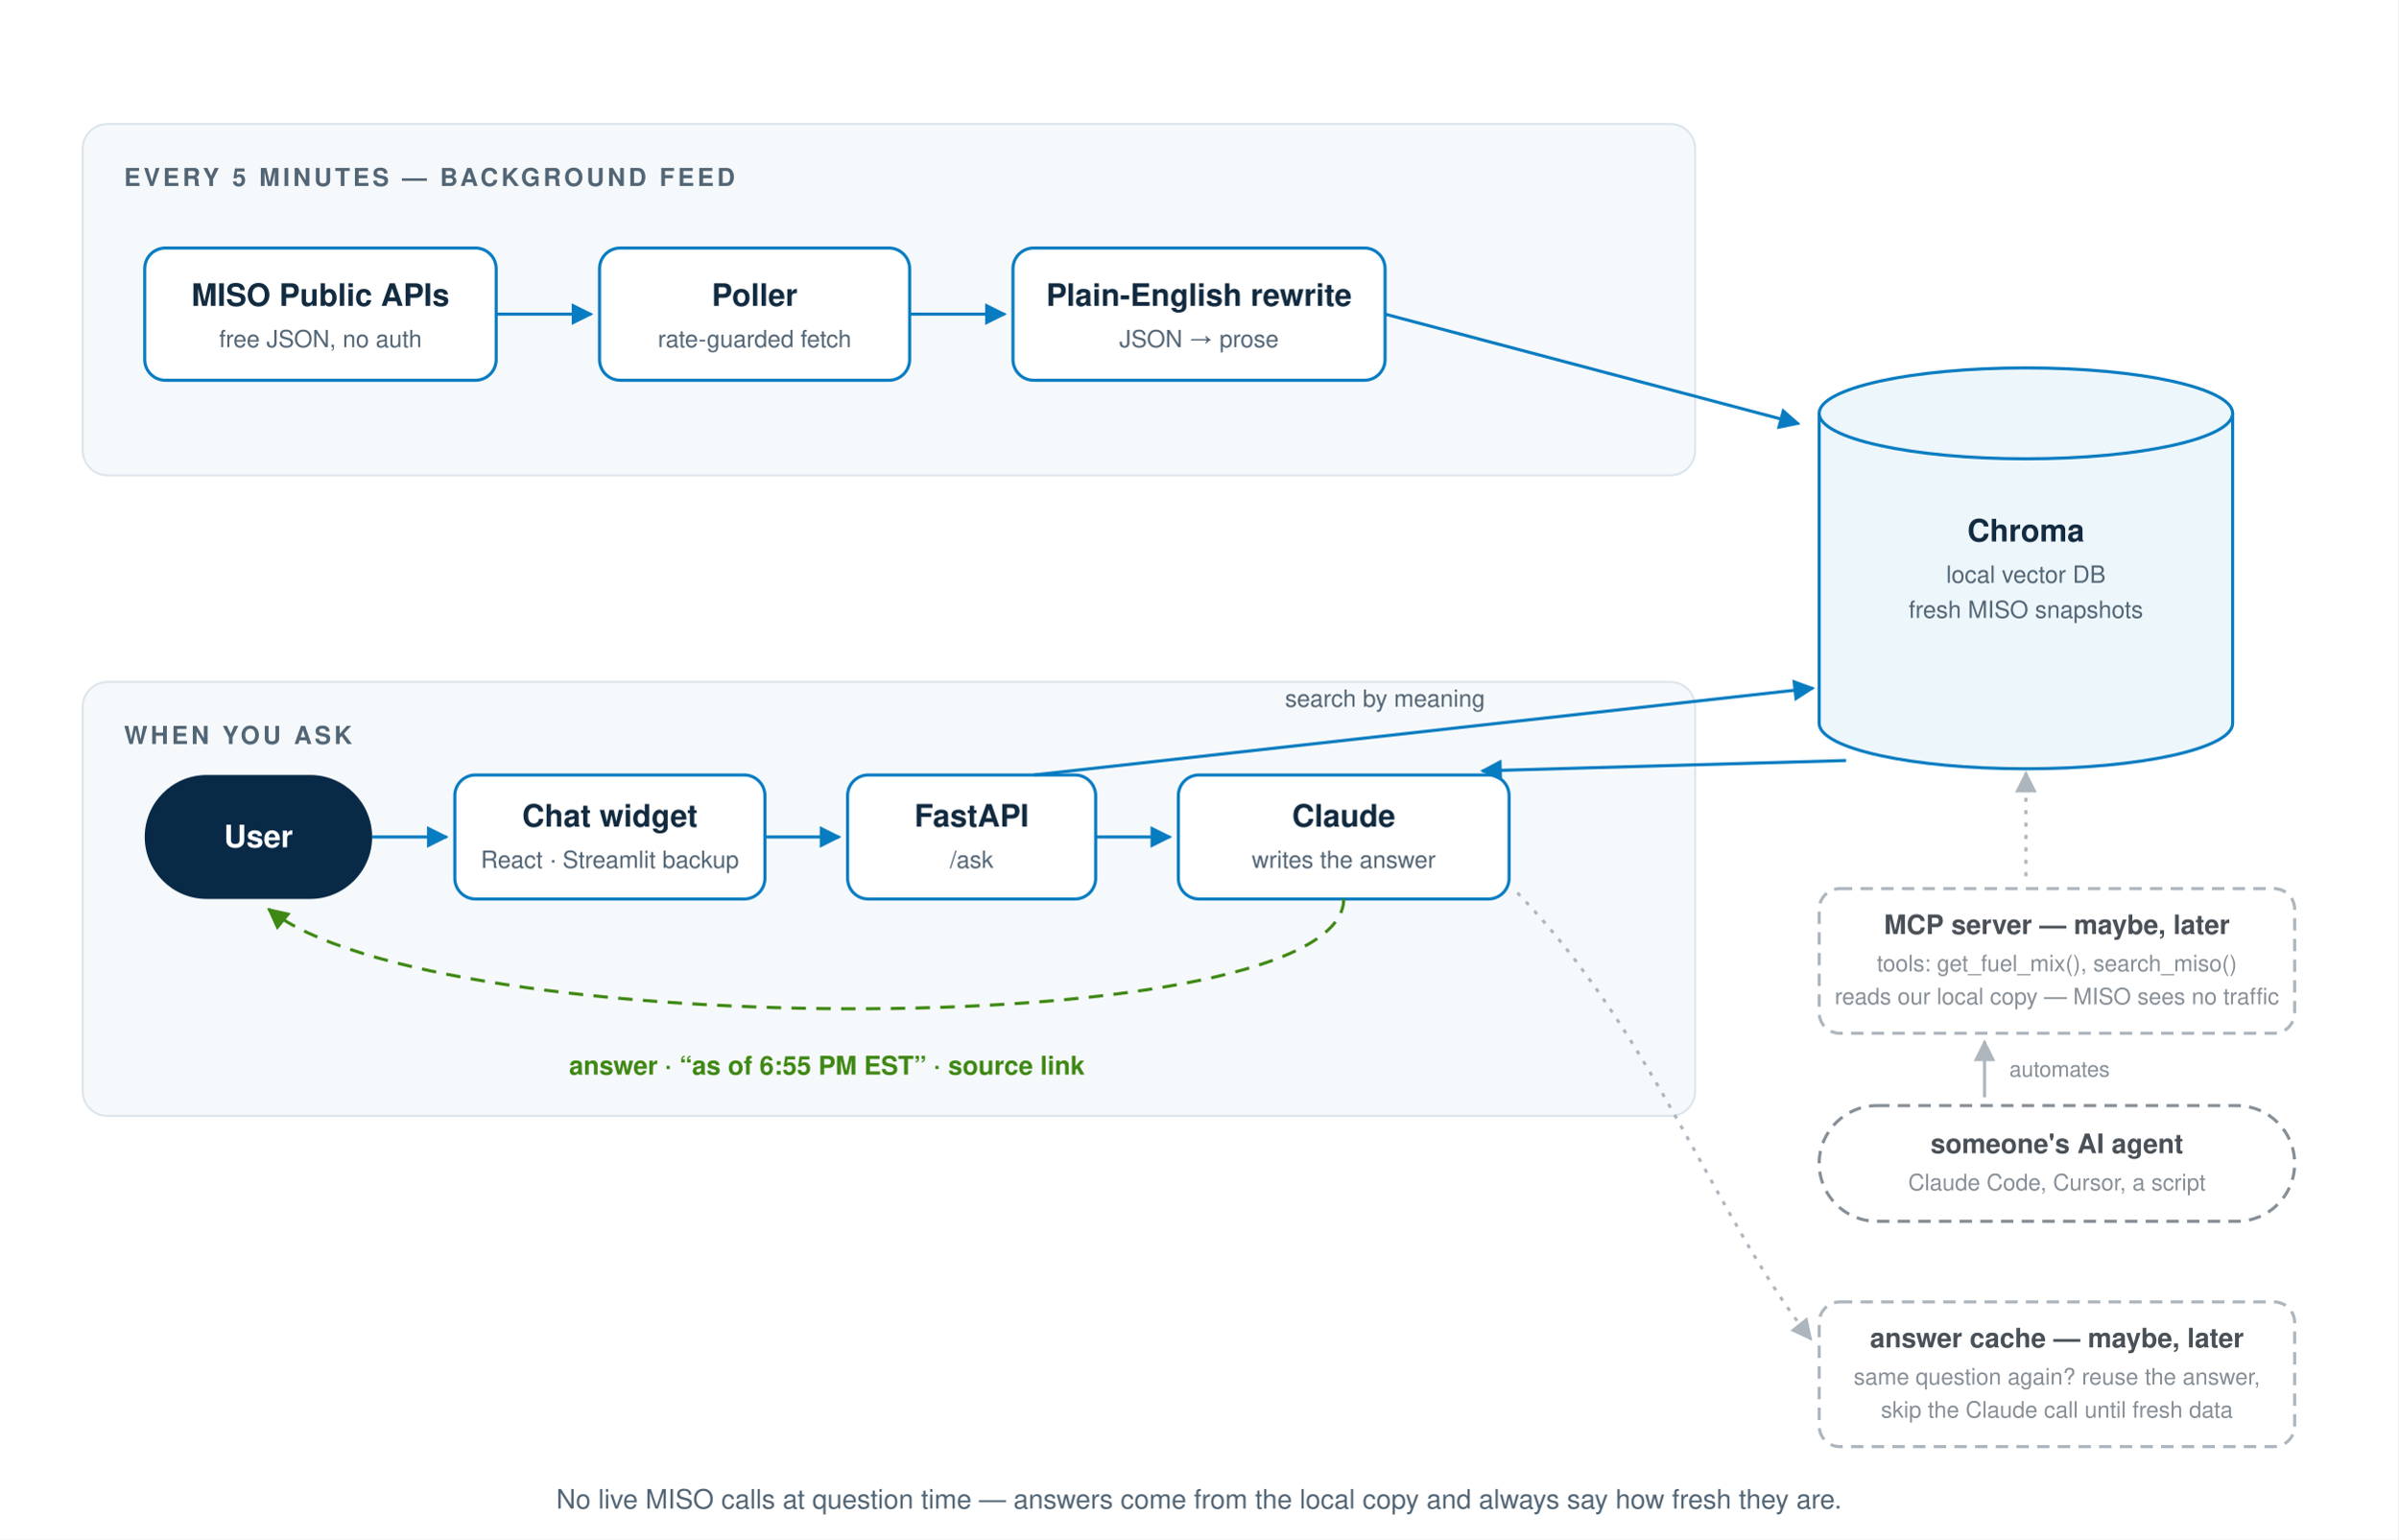
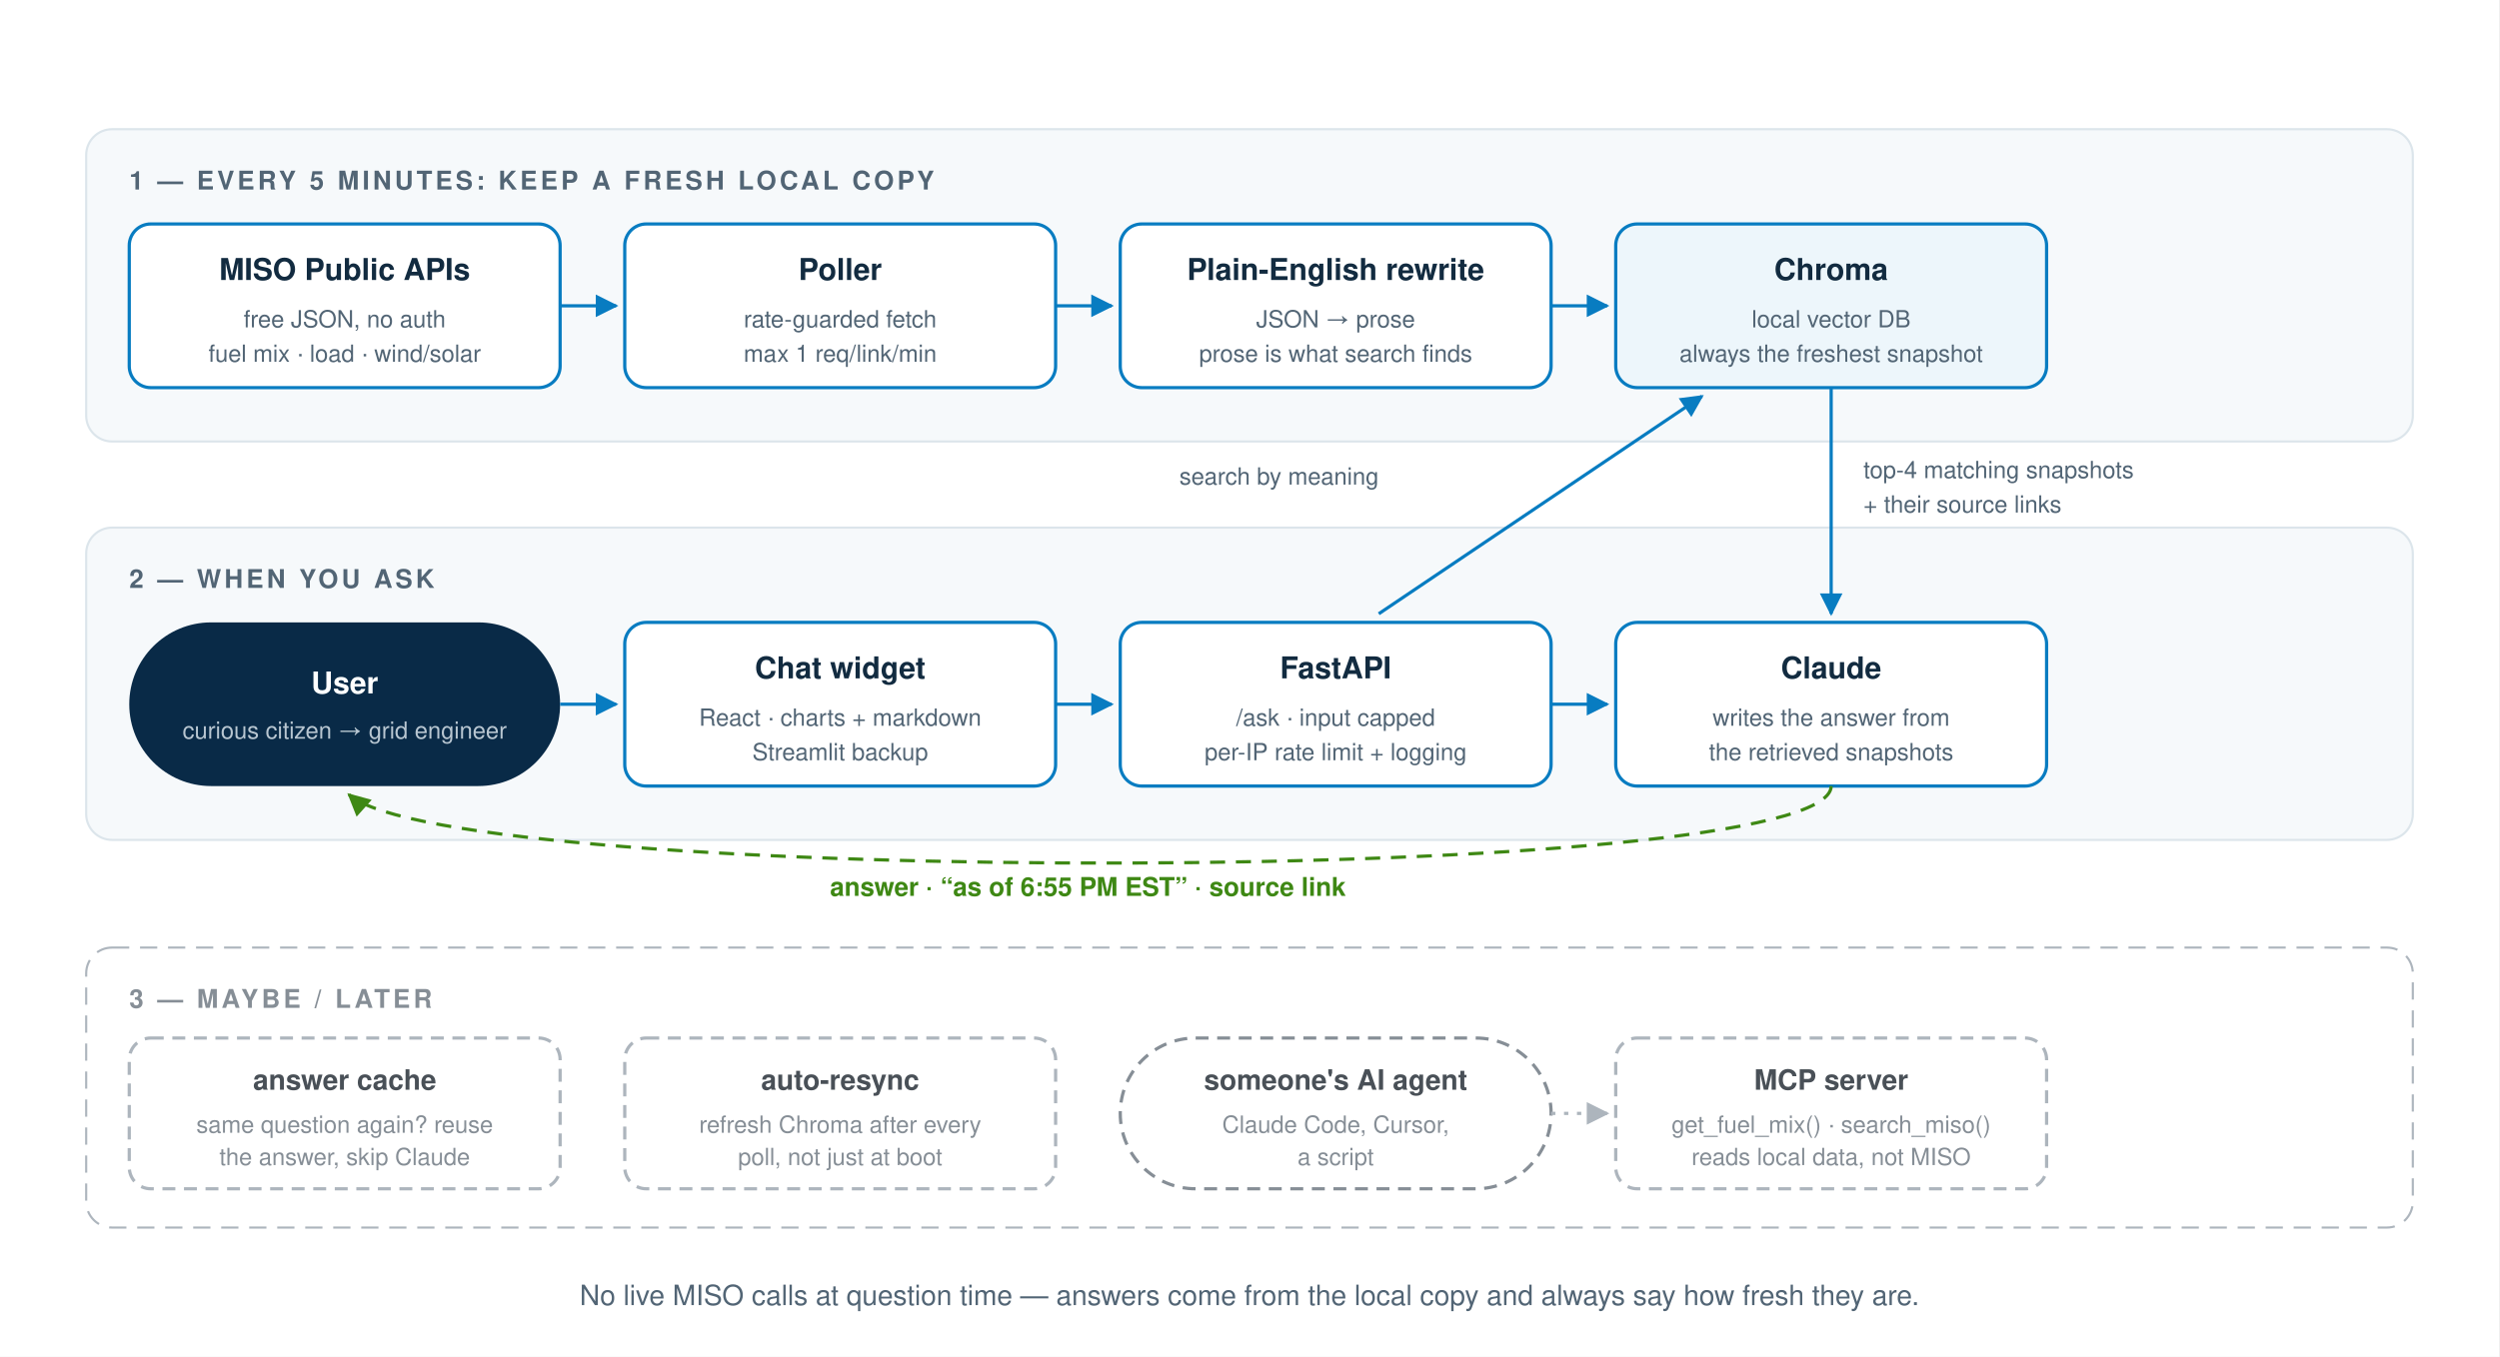
- <svg xmlns="http://www.w3.org/2000/svg" width="1160" height="745" viewBox="0 0 1160 745" font-family="-apple-system, 'Segoe UI', Helvetica, Arial, sans-serif">
+ <svg xmlns="http://www.w3.org/2000/svg" width="1160" height="630" viewBox="0 0 1160 630" font-family="-apple-system, 'Segoe UI', Helvetica, Arial, sans-serif">
  <defs>
    <marker id="arrow" viewBox="0 0 10 10" refX="9" refY="5" markerWidth="7" markerHeight="7" orient="auto-start-reverse">
      <path d="M 0 0 L 10 5 L 0 10 z" fill="#087CC1" />
    </marker>
    <marker id="arrowg" viewBox="0 0 10 10" refX="9" refY="5" markerWidth="7" markerHeight="7" orient="auto-start-reverse">
      <path d="M 0 0 L 10 5 L 0 10 z" fill="#3E8814" />
    </marker>
    <marker id="arrowm" viewBox="0 0 10 10" refX="9" refY="5" markerWidth="7" markerHeight="7" orient="auto-start-reverse">
      <path d="M 0 0 L 10 5 L 0 10 z" fill="#ADB5BD" />
    </marker>
  </defs>
-   <rect x="0" y="0" width="1160" height="745" fill="#FFFFFF" />
-   <rect x="40" y="60" width="780" height="170" rx="12" fill="#F6F9FB" stroke="#DCE5EB" />
-   <text x="60" y="90" font-size="12" font-weight="600" letter-spacing="1.5" fill="#526575">EVERY 5 MINUTES — BACKGROUND FEED</text>
-   <rect x="70" y="120" width="170" height="64" rx="10" fill="#FFFFFF" stroke="#087CC1" stroke-width="1.5" />
-   <text x="155" y="148" font-size="15" font-weight="600" fill="#122B40" text-anchor="middle">MISO Public APIs</text>
-   <text x="155" y="168" font-size="11.5" fill="#526575" text-anchor="middle">free JSON, no auth</text>
-   <rect x="290" y="120" width="150" height="64" rx="10" fill="#FFFFFF" stroke="#087CC1" stroke-width="1.5" />
-   <text x="365" y="148" font-size="15" font-weight="600" fill="#122B40" text-anchor="middle">Poller</text>
-   <text x="365" y="168" font-size="11.5" fill="#526575" text-anchor="middle">rate-guarded fetch</text>
-   <rect x="490" y="120" width="180" height="64" rx="10" fill="#FFFFFF" stroke="#087CC1" stroke-width="1.5" />
-   <text x="580" y="148" font-size="15" font-weight="600" fill="#122B40" text-anchor="middle">Plain-English rewrite</text>
-   <text x="580" y="168" font-size="11.5" fill="#526575" text-anchor="middle">JSON → prose</text>
-   <line x1="240" y1="152" x2="286" y2="152" stroke="#087CC1" stroke-width="1.5" marker-end="url(#arrow)" />
-   <line x1="440" y1="152" x2="486" y2="152" stroke="#087CC1" stroke-width="1.5" marker-end="url(#arrow)" />
-   <line x1="670" y1="152" x2="870" y2="205" stroke="#087CC1" stroke-width="1.5" marker-end="url(#arrow)" />
-   <path d="M 880 200 L 880 350 A 100 22 0 0 0 1080 350 L 1080 200" fill="#EDF6FB" stroke="#087CC1" stroke-width="1.5" />
-   <ellipse cx="980" cy="200" rx="100" ry="22" fill="#EDF6FB" stroke="#087CC1" stroke-width="1.5" />
-   <text x="980" y="262" font-size="15" font-weight="600" fill="#122B40" text-anchor="middle">Chroma</text>
-   <text x="980" y="282" font-size="11.5" fill="#526575" text-anchor="middle">local vector DB</text>
-   <text x="980" y="299" font-size="11.5" fill="#526575" text-anchor="middle">fresh MISO snapshots</text>
-   <rect x="40" y="330" width="780" height="210" rx="12" fill="#F6F9FB" stroke="#DCE5EB" />
-   <text x="60" y="360" font-size="12" font-weight="600" letter-spacing="1.5" fill="#526575">WHEN YOU ASK</text>
-   <rect x="70" y="375" width="110" height="60" rx="30" fill="#092A47" />
-   <text x="125" y="410" font-size="15" font-weight="600" fill="#FFFFFF" text-anchor="middle">User</text>
-   <rect x="220" y="375" width="150" height="60" rx="10" fill="#FFFFFF" stroke="#087CC1" stroke-width="1.5" />
-   <text x="295" y="400" font-size="15" font-weight="600" fill="#122B40" text-anchor="middle">Chat widget</text>
-   <text x="295" y="420" font-size="11.5" fill="#526575" text-anchor="middle">React · Streamlit backup</text>
-   <rect x="410" y="375" width="120" height="60" rx="10" fill="#FFFFFF" stroke="#087CC1" stroke-width="1.5" />
-   <text x="470" y="400" font-size="15" font-weight="600" fill="#122B40" text-anchor="middle">FastAPI</text>
-   <text x="470" y="420" font-size="11.5" fill="#526575" text-anchor="middle">/ask</text>
-   <rect x="570" y="375" width="160" height="60" rx="10" fill="#FFFFFF" stroke="#087CC1" stroke-width="1.5" />
-   <text x="650" y="400" font-size="15" font-weight="600" fill="#122B40" text-anchor="middle">Claude</text>
-   <text x="650" y="420" font-size="11.5" fill="#526575" text-anchor="middle">writes the answer</text>
-   <line x1="180" y1="405" x2="216" y2="405" stroke="#087CC1" stroke-width="1.5" marker-end="url(#arrow)" />
-   <line x1="370" y1="405" x2="406" y2="405" stroke="#087CC1" stroke-width="1.5" marker-end="url(#arrow)" />
-   <line x1="530" y1="405" x2="566" y2="405" stroke="#087CC1" stroke-width="1.5" marker-end="url(#arrow)" />
-   <line x1="500" y1="375" x2="877" y2="333" stroke="#087CC1" stroke-width="1.5" marker-end="url(#arrow)" />
-   <text x="670" y="342" font-size="11.5" fill="#526575" text-anchor="middle">search by meaning</text>
-   <line x1="893" y1="368" x2="717" y2="373" stroke="#087CC1" stroke-width="1.5" marker-end="url(#arrow)" />
-   <path d="M 650 435 C 650 505 210 505 130 440" fill="none" stroke="#3E8814" stroke-width="1.5" stroke-dasharray="7 5" marker-end="url(#arrowg)" />
-   <text x="400" y="520" font-size="12.5" font-weight="600" fill="#3E8814" text-anchor="middle">answer · “as of 6:55 PM EST” · source link</text>
-   <line x1="980" y1="374" x2="980" y2="426" stroke="#ADB5BD" stroke-width="1.5" stroke-dasharray="2 4" marker-start="url(#arrowm)" />
-   <rect x="880" y="430" width="230" height="70" rx="10" fill="#FFFFFF" stroke="#ADB5BD" stroke-width="1.5" stroke-dasharray="6 4" />
-   <text x="995" y="452" font-size="13" font-weight="600" fill="#495057" text-anchor="middle">MCP server — maybe, later</text>
-   <text x="995" y="470" font-size="11" fill="#868E96" text-anchor="middle">tools: get_fuel_mix(), search_miso()</text>
-   <text x="995" y="486" font-size="11" fill="#868E96" text-anchor="middle">reads our local copy — MISO sees no traffic</text>
-   <rect x="880" y="535" width="230" height="56" rx="28" fill="#FFFFFF" stroke="#868E96" stroke-width="1.5" stroke-dasharray="6 4" />
-   <text x="995" y="558" font-size="13" font-weight="600" fill="#495057" text-anchor="middle">someone's AI agent</text>
-   <text x="995" y="576" font-size="11" fill="#868E96" text-anchor="middle">Claude Code, Cursor, a script</text>
-   <line x1="960" y1="531" x2="960" y2="504" stroke="#ADB5BD" stroke-width="1.5" marker-end="url(#arrowm)" />
-   <text x="972" y="521" font-size="10.5" fill="#868E96">automates</text>
-   <rect x="880" y="630" width="230" height="70" rx="10" fill="#FFFFFF" stroke="#ADB5BD" stroke-width="1.5" stroke-dasharray="6 4" />
-   <text x="995" y="652" font-size="13" font-weight="600" fill="#495057" text-anchor="middle">answer cache — maybe, later</text>
-   <text x="995" y="670" font-size="11" fill="#868E96" text-anchor="middle">same question again? reuse the answer,</text>
-   <text x="995" y="686" font-size="11" fill="#868E96" text-anchor="middle">skip the Claude call until fresh data</text>
-   <path d="M 734 432 C 800 500 830 590 876 648" fill="none" stroke="#ADB5BD" stroke-width="1.5" stroke-dasharray="2 4" marker-end="url(#arrowm)" />
-   <text x="580" y="730" font-size="13" fill="#526575" text-anchor="middle">No live MISO calls at question time — answers come from the local copy and always say how fresh they are.</text>
+   <rect x="0" y="0" width="1160" height="630" fill="#FFFFFF" />
+   <rect x="40" y="60" width="1080" height="145" rx="12" fill="#F6F9FB" stroke="#DCE5EB" />
+   <text x="60" y="88" font-size="12" font-weight="600" letter-spacing="1.5" fill="#526575">1 — EVERY 5 MINUTES: KEEP A FRESH LOCAL COPY</text>
+   <rect x="60" y="104" width="200" height="76" rx="10" fill="#FFFFFF" stroke="#087CC1" stroke-width="1.5" />
+   <text x="160" y="130" font-size="14" font-weight="600" fill="#122B40" text-anchor="middle">MISO Public APIs</text>
+   <text x="160" y="152" font-size="11" fill="#526575" text-anchor="middle">free JSON, no auth</text>
+   <text x="160" y="168" font-size="11" fill="#526575" text-anchor="middle">fuel mix · load · wind/solar</text>
+   <rect x="290" y="104" width="200" height="76" rx="10" fill="#FFFFFF" stroke="#087CC1" stroke-width="1.5" />
+   <text x="390" y="130" font-size="14" font-weight="600" fill="#122B40" text-anchor="middle">Poller</text>
+   <text x="390" y="152" font-size="11" fill="#526575" text-anchor="middle">rate-guarded fetch</text>
+   <text x="390" y="168" font-size="11" fill="#526575" text-anchor="middle">max 1 req/link/min</text>
+   <rect x="520" y="104" width="200" height="76" rx="10" fill="#FFFFFF" stroke="#087CC1" stroke-width="1.5" />
+   <text x="620" y="130" font-size="14" font-weight="600" fill="#122B40" text-anchor="middle">Plain-English rewrite</text>
+   <text x="620" y="152" font-size="11" fill="#526575" text-anchor="middle">JSON → prose</text>
+   <text x="620" y="168" font-size="11" fill="#526575" text-anchor="middle">prose is what search finds</text>
+   <rect x="750" y="104" width="200" height="76" rx="10" fill="#EDF6FB" stroke="#087CC1" stroke-width="1.5" />
+   <text x="850" y="130" font-size="14" font-weight="600" fill="#122B40" text-anchor="middle">Chroma</text>
+   <text x="850" y="152" font-size="11" fill="#526575" text-anchor="middle">local vector DB</text>
+   <text x="850" y="168" font-size="11" fill="#526575" text-anchor="middle">always the freshest snapshot</text>
+   <line x1="260" y1="142" x2="286" y2="142" stroke="#087CC1" stroke-width="1.5" marker-end="url(#arrow)" />
+   <line x1="490" y1="142" x2="516" y2="142" stroke="#087CC1" stroke-width="1.5" marker-end="url(#arrow)" />
+   <line x1="720" y1="142" x2="746" y2="142" stroke="#087CC1" stroke-width="1.5" marker-end="url(#arrow)" />
+   <rect x="40" y="245" width="1080" height="145" rx="12" fill="#F6F9FB" stroke="#DCE5EB" />
+   <text x="60" y="273" font-size="12" font-weight="600" letter-spacing="1.5" fill="#526575">2 — WHEN YOU ASK</text>
+   <rect x="60" y="289" width="200" height="76" rx="38" fill="#092A47" />
+   <text x="160" y="322" font-size="14" font-weight="600" fill="#FFFFFF" text-anchor="middle">User</text>
+   <text x="160" y="343" font-size="11" fill="#B8C6D1" text-anchor="middle">curious citizen → grid engineer</text>
+   <rect x="290" y="289" width="200" height="76" rx="10" fill="#FFFFFF" stroke="#087CC1" stroke-width="1.5" />
+   <text x="390" y="315" font-size="14" font-weight="600" fill="#122B40" text-anchor="middle">Chat widget</text>
+   <text x="390" y="337" font-size="11" fill="#526575" text-anchor="middle">React · charts + markdown</text>
+   <text x="390" y="353" font-size="11" fill="#526575" text-anchor="middle">Streamlit backup</text>
+   <rect x="520" y="289" width="200" height="76" rx="10" fill="#FFFFFF" stroke="#087CC1" stroke-width="1.5" />
+   <text x="620" y="315" font-size="14" font-weight="600" fill="#122B40" text-anchor="middle">FastAPI</text>
+   <text x="620" y="337" font-size="11" fill="#526575" text-anchor="middle">/ask · input capped</text>
+   <text x="620" y="353" font-size="11" fill="#526575" text-anchor="middle">per-IP rate limit + logging</text>
+   <rect x="750" y="289" width="200" height="76" rx="10" fill="#FFFFFF" stroke="#087CC1" stroke-width="1.5" />
+   <text x="850" y="315" font-size="14" font-weight="600" fill="#122B40" text-anchor="middle">Claude</text>
+   <text x="850" y="337" font-size="11" fill="#526575" text-anchor="middle">writes the answer from</text>
+   <text x="850" y="353" font-size="11" fill="#526575" text-anchor="middle">the retrieved snapshots</text>
+   <line x1="260" y1="327" x2="286" y2="327" stroke="#087CC1" stroke-width="1.5" marker-end="url(#arrow)" />
+   <line x1="490" y1="327" x2="516" y2="327" stroke="#087CC1" stroke-width="1.5" marker-end="url(#arrow)" />
+   <line x1="720" y1="327" x2="746" y2="327" stroke="#087CC1" stroke-width="1.5" marker-end="url(#arrow)" />
+   <line x1="850" y1="180" x2="850" y2="285" stroke="#087CC1" stroke-width="1.5" marker-end="url(#arrow)" />
+   <text x="865" y="222" font-size="11" fill="#526575">top-4 matching snapshots</text>
+   <text x="865" y="238" font-size="11" fill="#526575">+ their source links</text>
+   <line x1="640" y1="285" x2="790" y2="184" stroke="#087CC1" stroke-width="1.5" marker-end="url(#arrow)" />
+   <text x="640" y="225" font-size="11" fill="#526575" text-anchor="end">search by meaning</text>
+   <path d="M 850 365 C 850 412 210 412 162 369" fill="none" stroke="#3E8814" stroke-width="1.5" stroke-dasharray="7 5" marker-end="url(#arrowg)" />
+   <text x="505" y="416" font-size="12" font-weight="600" fill="#3E8814" text-anchor="middle">answer · “as of 6:55 PM EST” · source link</text>
+   <rect x="40" y="440" width="1080" height="130" rx="12" fill="#FFFFFF" stroke="#ADB5BD" stroke-dasharray="8 5" />
+   <text x="60" y="468" font-size="12" font-weight="600" letter-spacing="1.5" fill="#868E96">3 — MAYBE / LATER</text>
+   <rect x="60" y="482" width="200" height="70" rx="10" fill="#FFFFFF" stroke="#ADB5BD" stroke-width="1.5" stroke-dasharray="6 4" />
+   <text x="160" y="506" font-size="13" font-weight="600" fill="#495057" text-anchor="middle">answer cache</text>
+   <text x="160" y="526" font-size="11" fill="#868E96" text-anchor="middle">same question again? reuse</text>
+   <text x="160" y="541" font-size="11" fill="#868E96" text-anchor="middle">the answer, skip Claude</text>
+   <rect x="290" y="482" width="200" height="70" rx="10" fill="#FFFFFF" stroke="#ADB5BD" stroke-width="1.5" stroke-dasharray="6 4" />
+   <text x="390" y="506" font-size="13" font-weight="600" fill="#495057" text-anchor="middle">auto-resync</text>
+   <text x="390" y="526" font-size="11" fill="#868E96" text-anchor="middle">refresh Chroma after every</text>
+   <text x="390" y="541" font-size="11" fill="#868E96" text-anchor="middle">poll, not just at boot</text>
+   <rect x="520" y="482" width="200" height="70" rx="35" fill="#FFFFFF" stroke="#868E96" stroke-width="1.5" stroke-dasharray="6 4" />
+   <text x="620" y="506" font-size="13" font-weight="600" fill="#495057" text-anchor="middle">someone's AI agent</text>
+   <text x="620" y="526" font-size="11" fill="#868E96" text-anchor="middle">Claude Code, Cursor,</text>
+   <text x="620" y="541" font-size="11" fill="#868E96" text-anchor="middle">a script</text>
+   <rect x="750" y="482" width="200" height="70" rx="10" fill="#FFFFFF" stroke="#ADB5BD" stroke-width="1.5" stroke-dasharray="6 4" />
+   <text x="850" y="506" font-size="13" font-weight="600" fill="#495057" text-anchor="middle">MCP server</text>
+   <text x="850" y="526" font-size="11" fill="#868E96" text-anchor="middle">get_fuel_mix() · search_miso()</text>
+   <text x="850" y="541" font-size="11" fill="#868E96" text-anchor="middle">reads local data, not MISO</text>
+   <line x1="720" y1="517" x2="746" y2="517" stroke="#ADB5BD" stroke-width="1.5" stroke-dasharray="2 4" marker-end="url(#arrowm)" />
+   <text x="580" y="606" font-size="13" fill="#526575" text-anchor="middle">No live MISO calls at question time — answers come from the local copy and always say how fresh they are.</text>
</svg>
